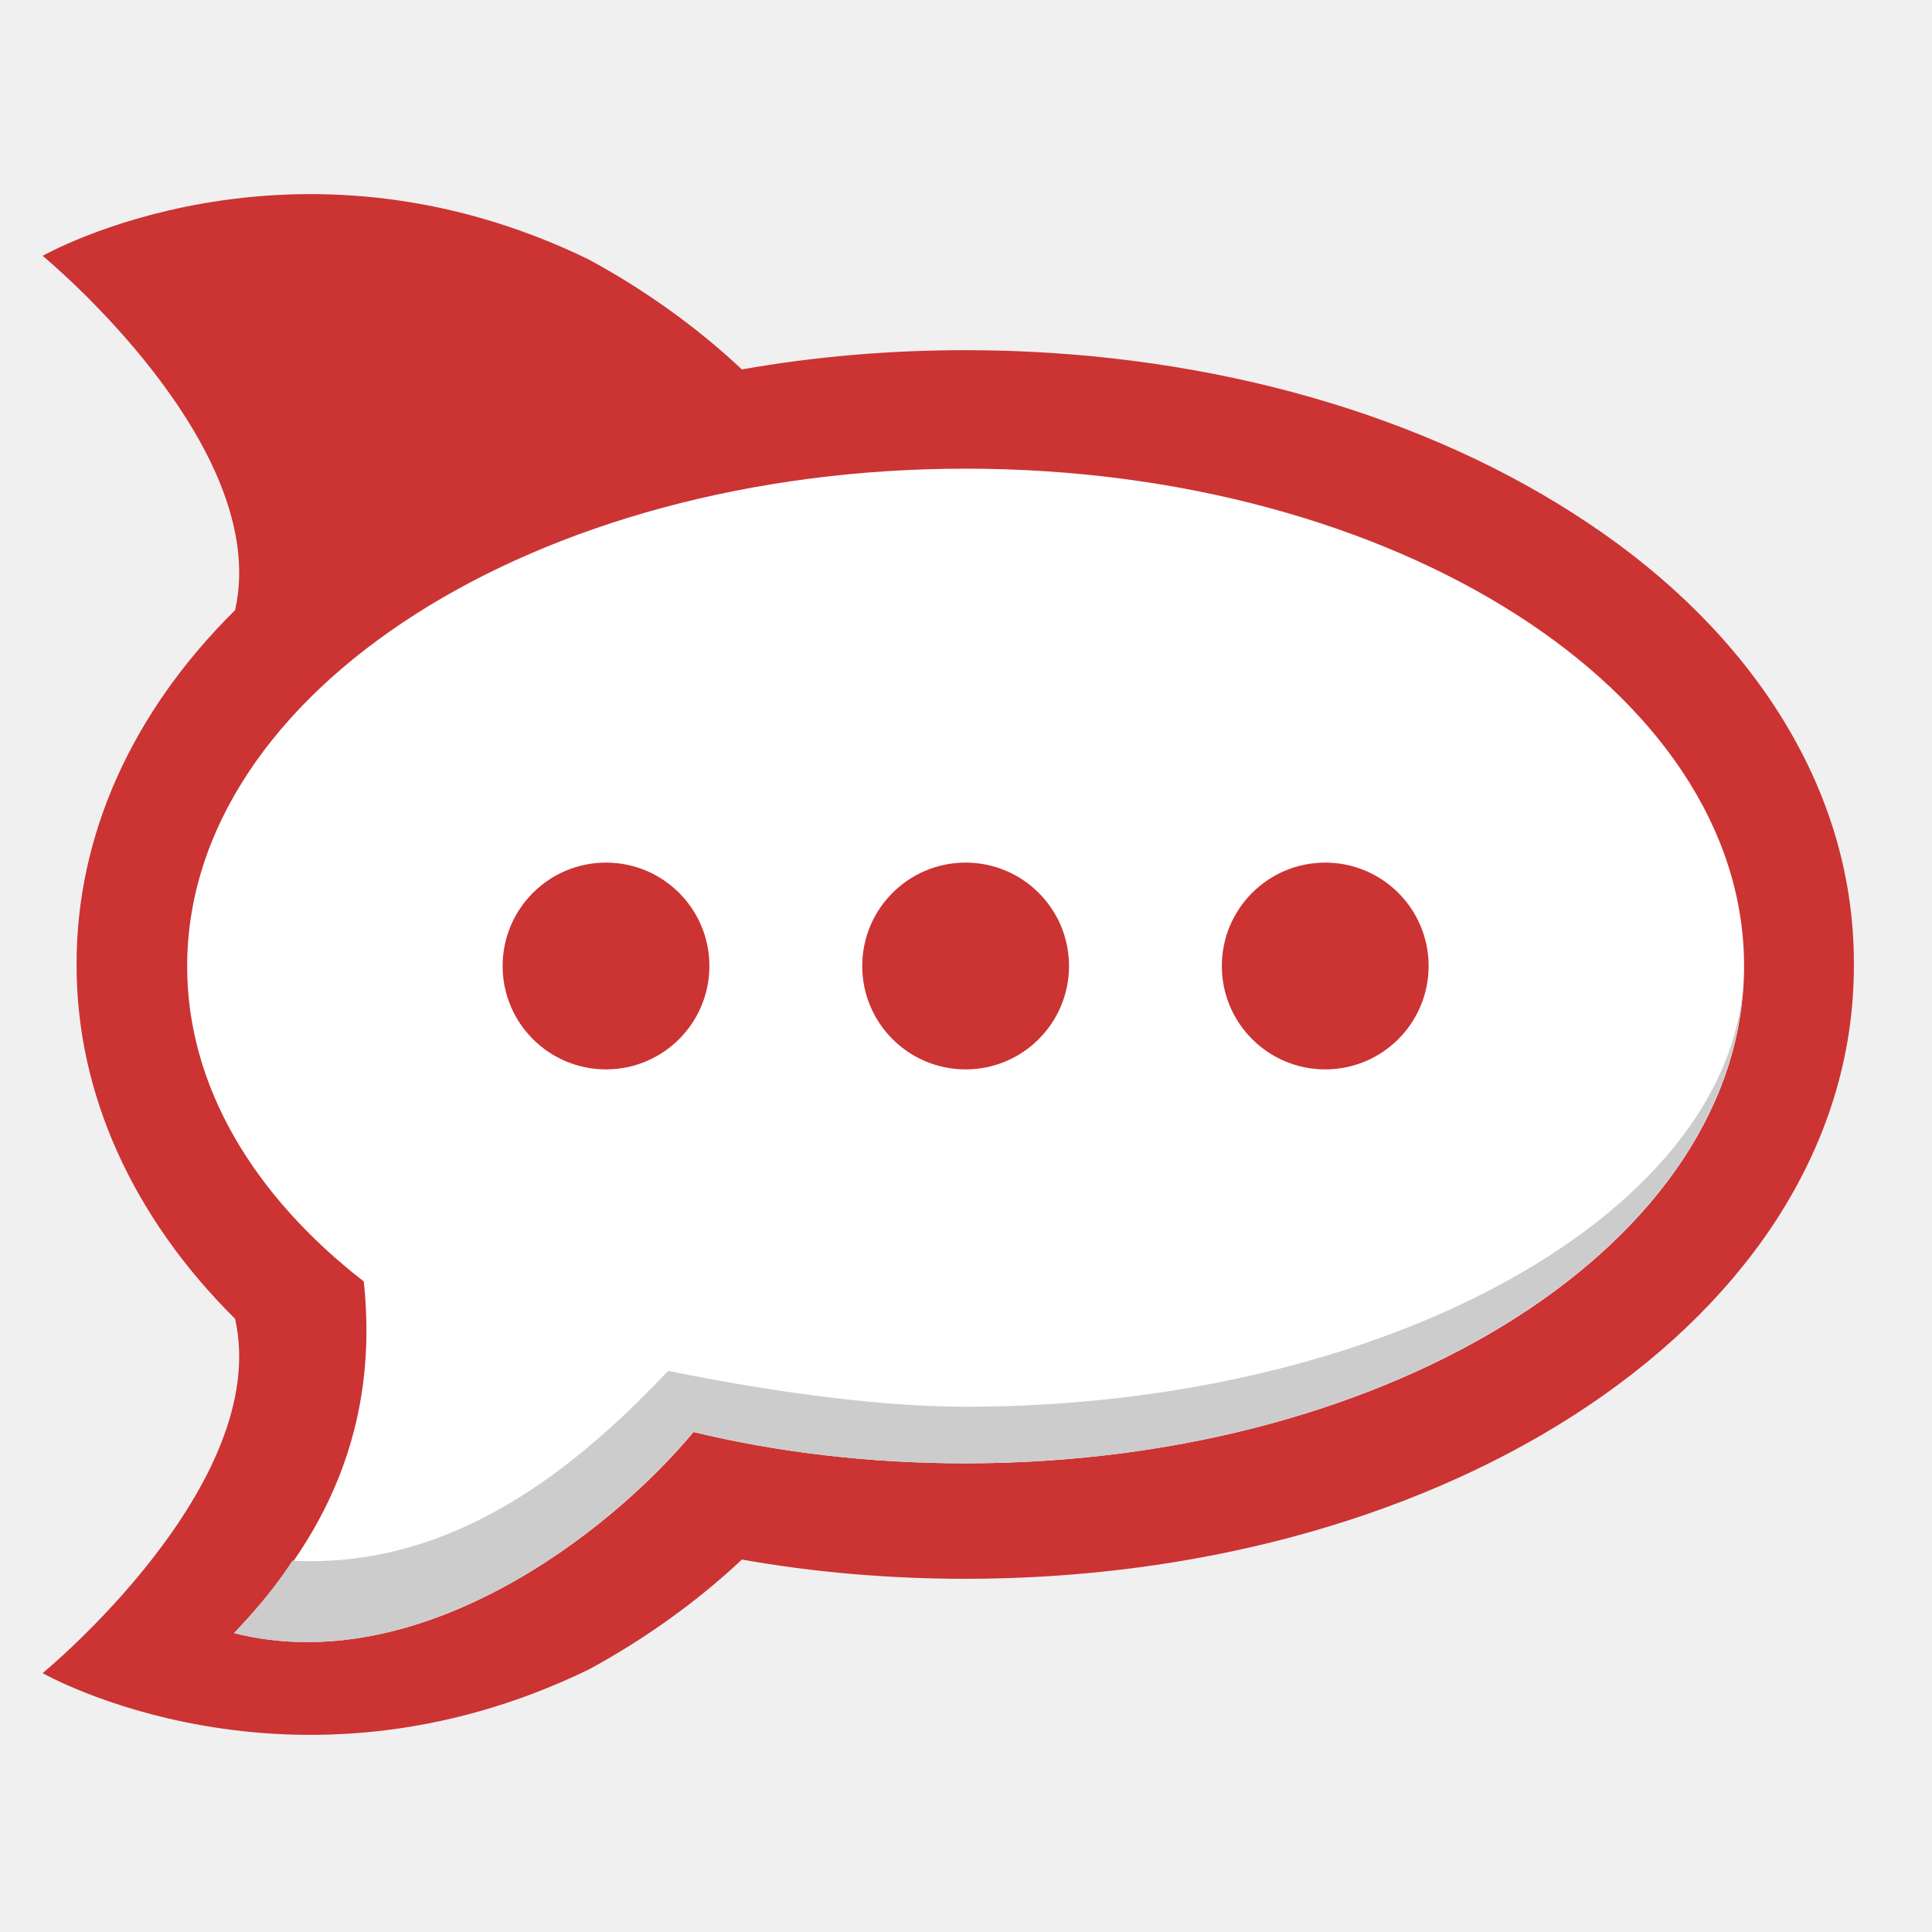
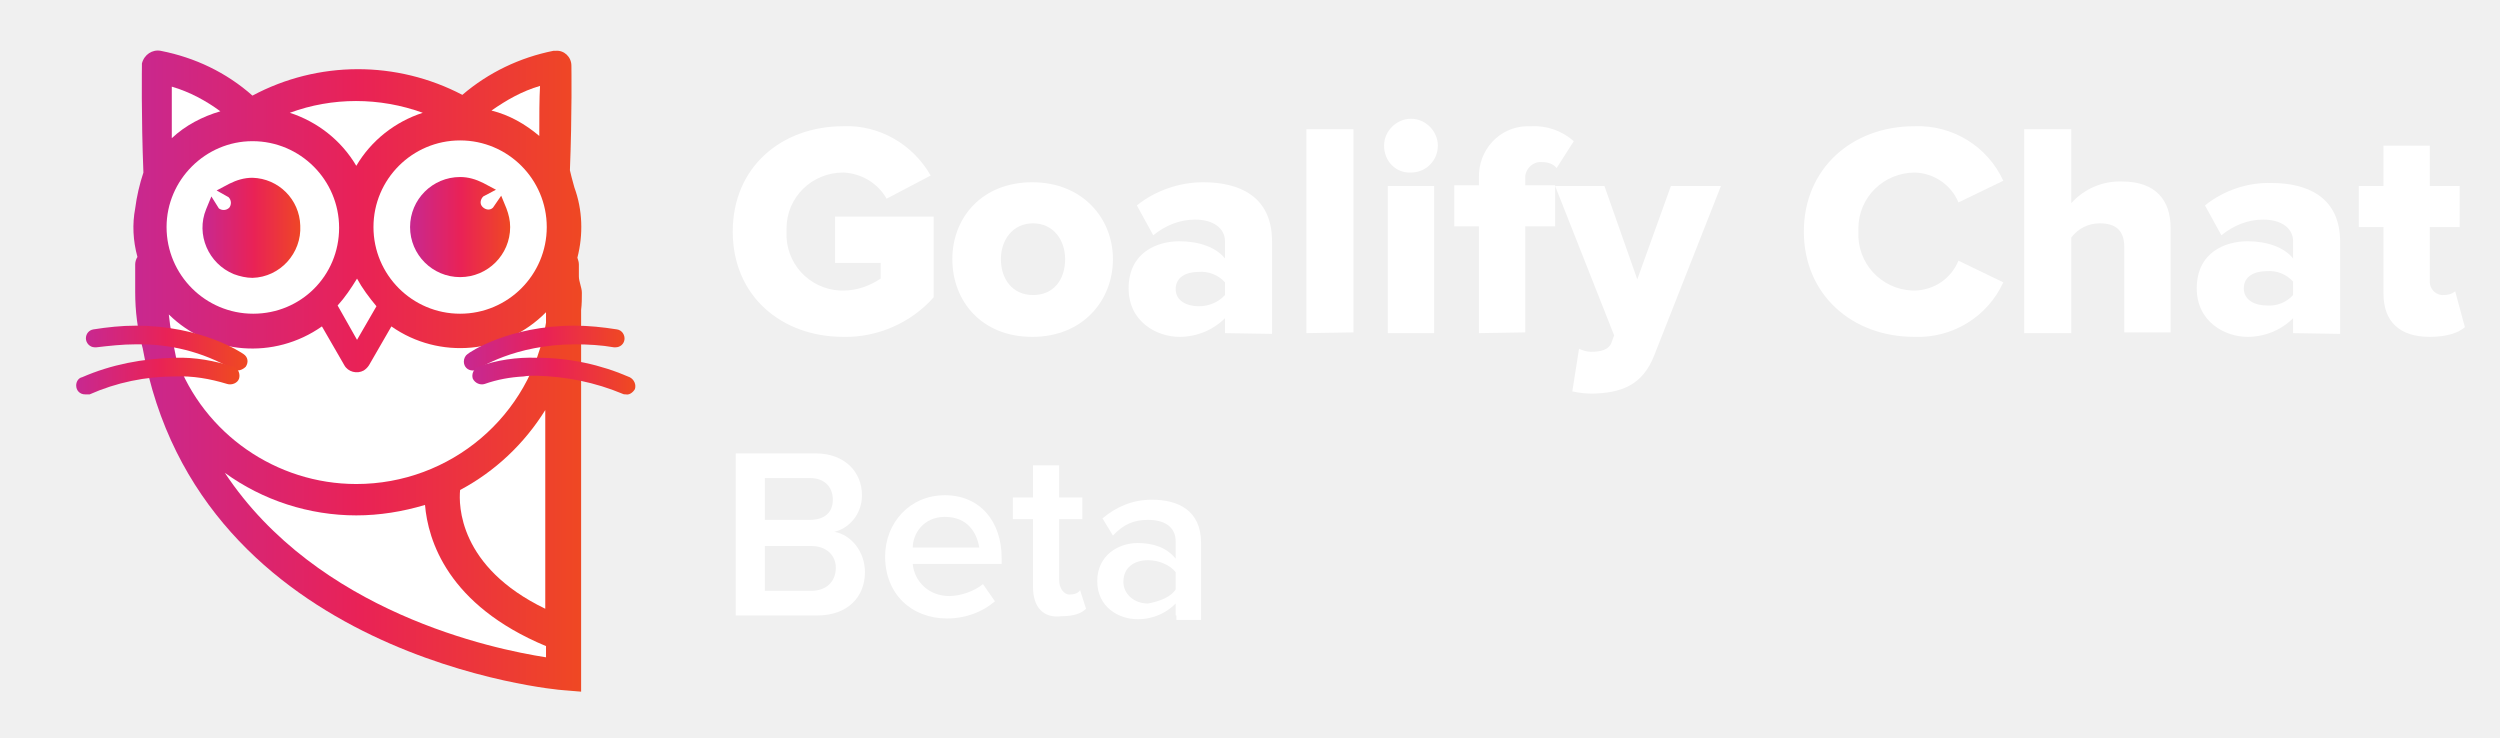
- <svg xmlns="http://www.w3.org/2000/svg" version="1.1" id="Layer_5" x="0px" y="0px" width="512px" height="512px" viewBox="0 0 512 512" enable-background="new 0 0 512 512" xml:space="preserve">
-   <path fill="#CC3333" d="M491.3,255.3c0-24.1-7.2-47.2-21.4-68.7c-12.8-19.3-30.7-36.4-53.2-50.7c-43.5-27.8-100.6-43.1-160.9-43.1  c-20.1,0-40,1.7-59.2,5.1c-11.9-11.2-25.9-21.2-40.7-29.2c-79-38.3-144.6-0.9-144.6-0.9s60.9,50.1,51,93.9c-27.3,27-42,59.6-42,93.6  c0,0.1,0,0.2,0,0.3c0,0.1,0,0.2,0,0.3c0,33.9,14.8,66.6,42,93.6c9.9,43.9-51,93.9-51,93.9s65.5,37.4,144.6-0.9  c14.8-8,28.8-18,40.7-29.2c19.2,3.4,39.1,5.1,59.2,5.1c60.3,0,117.4-15.3,160.9-43.1c22.5-14.4,40.4-31.5,53.2-50.7  c14.2-21.5,21.4-44.6,21.4-68.7c0-0.1,0-0.2,0-0.3C491.3,255.6,491.3,255.4,491.3,255.3z" />
-   <path fill="#FFFFFF" d="M255.9,124.2c113.9,0,206.3,59,206.3,131.8c0,72.8-92.4,131.8-206.3,131.8c-25.4,0-49.7-2.9-72.1-8.3  c-22.8,27.4-73,65.6-121.7,53.3c15.9-17,39.4-45.8,34.3-93.2c-29.2-22.7-46.8-51.8-46.8-83.5C49.6,183.2,142,124.2,255.9,124.2" />
+ <svg xmlns="http://www.w3.org/2000/svg" version="1.1" id="Layer_1" x="0px" y="0px" viewBox="0 0 334.7 98.7" style="enable-background:new 0 0 334.7 98.7;" xml:space="preserve">
+   <style type="text/css">
+ 	.st0{fill:url(#SVGID_1_);}
+ 	.st1{fill:#FFFFFF;}
+ 	.st2{fill:url(#SVGID_2_);}
+ 	.st3{fill:url(#SVGID_3_);}
+ 	.st4{fill:url(#SVGID_4_);}
+ 	.st5{fill:url(#_Path__1_);}
+ 	.st6{fill:url(#SVGID_5_);}
+ 	.st7{fill:url(#_Path_2_1_);}
+ 	.st8{fill:url(#SVGID_6_);}
+ 	.st9{fill:url(#_Path_3_1_);}
+ 	.st10{fill:url(#SVGID_7_);}
+ 	.st11{fill:url(#_Path_4_1_);}
+ </style>
+   <linearGradient id="SVGID_1_" gradientUnits="userSpaceOnUse" x1="17.691" y1="669.683" x2="77.731" y2="669.683" gradientTransform="matrix(1 0 0 1 0 -620)">
+     <stop offset="0" style="stop-color:#C82890" />
+     <stop offset="0.51" style="stop-color:#E92256" />
+     <stop offset="1" style="stop-color:#EF4823" />
+   </linearGradient>
+   <path class="st0" d="M77.5,37v-1.6c0-0.3-0.1-0.6-0.2-0.9c0.8-3.1,0.7-6.4-0.4-9.4c-0.3-1-0.5-1.9-0.6-2.3c0.3-7.5,0.2-13.9,0.2-14  c0-1.2-1-2.1-2.1-2c-0.1,0-0.2,0-0.3,0c-4.5,0.9-8.7,2.9-12.2,5.9c-8.8-4.6-19.3-4.6-28.1,0.1c-3.5-3.1-7.7-5.1-12.3-6  c-1.1-0.2-2.2,0.5-2.5,1.7c0,0.1,0,0.2,0,0.3s-0.1,6.8,0.2,14.3c-0.5,1.5-0.9,3.2-1.1,4.8c-0.4,2.1-0.3,4.3,0.3,6.5  c-0.2,0.3-0.3,0.7-0.3,1c0,0.5,0,1.1,0,1.6s0,1.2,0,1.8v0.3c0,2.5,0.3,5.1,1,7.5c7.4,41.5,55.7,45.8,56.3,45.8l2.4,0.2V41.5  c0.1-0.8,0.1-1.6,0.1-2.3S77.5,37.7,77.5,37z" />
+   <path class="st1" d="M23,11.6c2.4,0.7,4.6,1.9,6.5,3.3c-2.4,0.7-4.7,1.9-6.5,3.6C23,15.7,23,13.2,23,11.6z" />
+   <path class="st1" d="M72.2,18.2c-1.9-1.6-4-2.8-6.4-3.4c2-1.4,4.1-2.6,6.5-3.3C72.2,13.2,72.2,15.5,72.2,18.2z" />
+   <path class="st1" d="M47.7,69c3.1,0,6.2-0.5,9.2-1.4c0.4,4.7,3,13.4,16.2,18.9V88c-7.1-1.1-30.6-6-43-24.7C35.2,67,41.4,69,47.7,69z  " />
+   <path class="st1" d="M61.6,65.6c4.7-2.5,8.6-6.2,11.4-10.7v26.6C61.4,75.9,61.4,67.6,61.6,65.6z" />
+   <path class="st1" d="M47.7,64.8C37,64.8,27.3,58.1,23.6,48c-0.4-2-0.8-3.9-1-5.9c5.5,5.4,14.1,6.1,20.5,1.6l3,5.2  c0.5,0.9,1.7,1.2,2.6,0.7c0.3-0.2,0.5-0.4,0.7-0.7l3-5.2c6.4,4.5,15.2,3.7,20.7-1.9v1.4C71.1,55.7,60.3,64.8,47.7,64.8z" />
+   <path class="st1" d="M50.4,41l-2.6,4.5l-2.6-4.6c1-1.1,1.8-2.3,2.6-3.6C48.5,38.6,49.4,39.8,50.4,41z" />
+   <path class="st1" d="M61.6,42C55.2,42,50,36.8,50,30.4s5.2-11.6,11.6-11.6S73.2,24,73.2,30.4l0,0C73.2,36.8,68,42,61.6,42z" />
+   <path class="st1" d="M33.8,18.9c6.4,0,11.6,5.2,11.6,11.6S40.3,42,33.9,42s-11.6-5.2-11.6-11.6l0,0C22.3,24.1,27.5,18.9,33.8,18.9z" />
+   <path class="st1" d="M47.7,22.2c-2-3.4-5.2-5.9-8.9-7.1c5.7-2.1,12-2.1,17.8,0C52.9,16.3,49.7,18.8,47.7,22.2z" />
+   <linearGradient id="SVGID_2_" gradientUnits="userSpaceOnUse" x1="27.146" y1="650.5" x2="40.566" y2="650.5" gradientTransform="matrix(1 0 0 1 0 -620)">
+     <stop offset="0" style="stop-color:#C82890" />
+     <stop offset="0.51" style="stop-color:#E92256" />
+     <stop offset="1" style="stop-color:#EF4823" />
+   </linearGradient>
+   <path class="st2" d="M33.8,37.2c3.7-0.1,6.6-3.3,6.4-7c-0.1-3.5-2.9-6.3-6.4-6.4c-1.1,0-2.1,0.3-3.1,0.8L29,25.5l1.6,0.9  c0.4,0.4,0.4,1,0.1,1.4c-0.4,0.4-1,0.4-1.4,0.1l-1-1.6L27.6,28c-1.4,3.4,0.3,7.3,3.7,8.7C32.1,37,33,37.2,33.8,37.2L33.8,37.2z" />
+   <linearGradient id="SVGID_3_" gradientUnits="userSpaceOnUse" x1="54.9" y1="650.4" x2="68.32" y2="650.4" gradientTransform="matrix(1 0 0 1 0 -620)">
+     <stop offset="0" style="stop-color:#C82890" />
+     <stop offset="0.51" style="stop-color:#E92256" />
+     <stop offset="1" style="stop-color:#EF4823" />
+   </linearGradient>
+   <path class="st3" d="M67.1,26.2L66,27.8c-0.4,0.4-1,0.3-1.4-0.1s-0.3-1,0.1-1.4l0,0l1.7-0.9l-1.7-0.9c-1-0.5-2-0.8-3.1-0.8  c-3.7,0-6.7,3-6.7,6.7s3,6.7,6.7,6.7c3.7,0,6.7-3,6.7-6.7c0-0.9-0.2-1.7-0.5-2.5L67.1,26.2z" />
+   <g id="_Group_">
+     <linearGradient id="SVGID_4_" gradientUnits="userSpaceOnUse" x1="62.1" y1="666.6" x2="83.68" y2="666.6" gradientTransform="matrix(1 0 0 1 0 -620)">
+       <stop offset="0" style="stop-color:#C82890" />
+       <stop offset="0.51" style="stop-color:#E92256" />
+       <stop offset="1" style="stop-color:#EF4823" />
+     </linearGradient>
+     <path class="st4" d="M63.3,49.6c-0.7,0-1.2-0.5-1.2-1.2c0-0.4,0.2-0.8,0.5-1c0.2-0.2,5.5-3.8,14.3-3.8c1.9,0,3.8,0.2,5.7,0.5   c0.7,0.1,1.1,0.8,1,1.4c-0.1,0.6-0.6,1-1.2,1h-0.2c-1.7-0.3-3.5-0.4-5.2-0.4c-8.1,0-13,3.3-13,3.3C63.8,49.6,63.6,49.6,63.3,49.6z" />
+     <linearGradient id="_Path__1_" gradientUnits="userSpaceOnUse" x1="62.4" y1="666.614" x2="83.38" y2="666.614" gradientTransform="matrix(1 0 0 1 0 -620)">
+       <stop offset="0" style="stop-color:#C82890" />
+       <stop offset="0.51" style="stop-color:#E92256" />
+       <stop offset="1" style="stop-color:#EF4823" />
+     </linearGradient>
+     <path id="_Path_" class="st5" d="M63.3,49.3c-0.5,0-0.9-0.4-0.9-0.9c0-0.3,0.1-0.6,0.4-0.8c0.3-0.2,7.7-5.2,19.8-3.2   c0.5,0.1,0.8,0.6,0.7,1.1c-0.1,0.4-0.5,0.7-1,0.7c-11.3-1.9-18.4,2.9-18.5,2.9C63.7,49.3,63.5,49.3,63.3,49.3z" />
+     <linearGradient id="SVGID_5_" gradientUnits="userSpaceOnUse" x1="63.189" y1="670.352" x2="84.971" y2="670.352" gradientTransform="matrix(1 0 0 1 0 -620)">
+       <stop offset="0" style="stop-color:#C82890" />
+       <stop offset="0.51" style="stop-color:#E92256" />
+       <stop offset="1" style="stop-color:#EF4823" />
+     </linearGradient>
+     <path class="st6" d="M83.8,52.8c-0.2,0-0.3,0-0.5-0.1c-3.6-1.5-7.5-2.3-11.5-2.4c-0.6,0-1.2,0-1.7,0.1c-1.8,0.1-3.5,0.4-5.2,1   c-0.6,0.2-1.3-0.1-1.6-0.7c-0.2-0.6,0.1-1.3,0.7-1.6c2.5-0.9,5.2-1.3,7.9-1.2c4.3,0,8.5,0.9,12.4,2.6c0.6,0.3,0.9,1,0.7,1.6   C84.7,52.6,84.2,52.9,83.8,52.8L83.8,52.8z" />
+     <linearGradient id="_Path_2_1_" gradientUnits="userSpaceOnUse" x1="63.49" y1="670.341" x2="84.643" y2="670.341" gradientTransform="matrix(1 0 0 1 0 -620)">
+       <stop offset="0" style="stop-color:#C82890" />
+       <stop offset="0.51" style="stop-color:#E92256" />
+       <stop offset="1" style="stop-color:#EF4823" />
+     </linearGradient>
+     <path id="_Path_2" class="st7" d="M83.8,52.5c-0.1,0-0.2,0-0.3-0.1c-4.2-1.8-8.8-2.6-13.3-2.3c-1.8,0.1-3.6,0.4-5.3,1   c-0.5,0.2-1,0-1.2-0.5s0-1,0.5-1.2c0.3-0.1,8.7-3.4,20,1.3c0.5,0.2,0.7,0.7,0.5,1.2C84.4,52.3,84.1,52.5,83.8,52.5L83.8,52.5z" />
+   </g>
+   <g id="_Group_2">
+     <linearGradient id="SVGID_6_" gradientUnits="userSpaceOnUse" x1="11.4" y1="666.6" x2="32.98" y2="666.6" gradientTransform="matrix(1 0 0 1 0 -620)">
+       <stop offset="0" style="stop-color:#C82890" />
+       <stop offset="0.51" style="stop-color:#E92256" />
+       <stop offset="1" style="stop-color:#EF4823" />
+     </linearGradient>
+     <path class="st8" d="M31.8,49.6c-0.2,0-0.5-0.1-0.7-0.2c-4-2.3-8.4-3.4-13-3.3c-1.7,0-3.5,0.2-5.2,0.4h-0.2c-0.7,0-1.2-0.6-1.2-1.2   c0-0.6,0.4-1.1,1-1.2c1.9-0.3,3.8-0.5,5.7-0.5c8.8,0,14.1,3.6,14.4,3.8c0.6,0.4,0.7,1.1,0.3,1.7C32.6,49.4,32.2,49.6,31.8,49.6   L31.8,49.6z" />
+     <linearGradient id="_Path_3_1_" gradientUnits="userSpaceOnUse" x1="11.7" y1="666.627" x2="32.68" y2="666.627" gradientTransform="matrix(1 0 0 1 0 -620)">
+       <stop offset="0" style="stop-color:#C82890" />
+       <stop offset="0.51" style="stop-color:#E92256" />
+       <stop offset="1" style="stop-color:#EF4823" />
+     </linearGradient>
+     <path id="_Path_3" class="st9" d="M31.8,49.3c-0.2,0-0.4-0.1-0.5-0.2l0,0c-0.1,0-7.2-4.8-18.5-2.9c-0.5,0-1-0.3-1-0.8   s0.3-0.9,0.7-1c12.1-2,19.5,3,19.8,3.2c0.4,0.3,0.5,0.9,0.2,1.3C32.4,49.2,32.1,49.4,31.8,49.3L31.8,49.3z" />
+     <linearGradient id="SVGID_7_" gradientUnits="userSpaceOnUse" x1="10.12" y1="670.344" x2="31.901" y2="670.344" gradientTransform="matrix(1 0 0 1 0 -620)">
+       <stop offset="0" style="stop-color:#C82890" />
+       <stop offset="0.51" style="stop-color:#E92256" />
+       <stop offset="1" style="stop-color:#EF4823" />
+     </linearGradient>
+     <path class="st10" d="M11.4,52.8c-0.7,0-1.2-0.5-1.2-1.2c0-0.5,0.3-1,0.8-1.1c3.9-1.7,8.1-2.5,12.4-2.6c2.7-0.1,5.3,0.4,7.9,1.2   c0.6,0.2,0.9,1,0.7,1.6s-1,0.9-1.6,0.7c-2.3-0.7-4.6-1.1-7-1c-3.9,0-7.8,0.8-11.4,2.4C11.7,52.8,11.5,52.8,11.4,52.8z" />
+     <linearGradient id="_Path_4_1_" gradientUnits="userSpaceOnUse" x1="10.432" y1="670.375" x2="31.609" y2="670.375" gradientTransform="matrix(1 0 0 1 0 -620)">
+       <stop offset="0" style="stop-color:#C82890" />
+       <stop offset="0.51" style="stop-color:#E92256" />
+       <stop offset="1" style="stop-color:#EF4823" />
+     </linearGradient>
+     <path id="_Path_4" class="st11" d="M11.4,52.5c-0.5,0-0.9-0.4-0.9-0.9c0-0.4,0.2-0.7,0.6-0.8c11.3-4.7,19.7-1.5,20-1.3   c0.5,0.2,0.7,0.7,0.5,1.2s-0.7,0.7-1.2,0.5c-0.1,0-8.1-3-18.6,1.3C11.6,52.5,11.5,52.5,11.4,52.5z" />
+   </g>
  <g>
    <g>
-       <circle fill="#CC3333" cx="255.9" cy="256" r="27.4" />
+       <path class="st1" d="M98.1,31c0-8.7,6.6-14.1,14.8-14.1c4.8-0.2,9.3,2.4,11.7,6.6l-5.9,3.1c-1.2-2.1-3.4-3.4-5.8-3.5    c-4.2,0-7.6,3.3-7.6,7.5c0,0.1,0,0.3,0,0.4c-0.2,4.2,3,7.7,7.2,7.9c0.1,0,0.3,0,0.4,0c1.8,0,3.5-0.6,5-1.6v-2.1h-6.1V29H125v10.8    c-3,3.4-7.5,5.4-12.1,5.3C104.7,45.1,98.1,39.7,98.1,31z" />
+       <path class="st1" d="M127.5,34.7c0-5.6,4-10.3,10.7-10.3S149,29.2,149,34.7s-4,10.4-10.8,10.4S127.5,40.3,127.5,34.7z M142.6,34.7    c0-2.6-1.6-4.8-4.3-4.8s-4.3,2.2-4.3,4.8s1.5,4.8,4.3,4.8S142.6,37.4,142.6,34.7L142.6,34.7z" />
+       <path class="st1" d="M164,44.6v-2c-1.6,1.6-3.8,2.5-6.1,2.5c-3,0-6.8-2-6.8-6.5c0-4.8,3.8-6.3,6.8-6.3c2.6,0,4.9,0.8,6.1,2.3v-2.3    c0-1.7-1.5-2.9-4-2.9c-2.1,0-4,0.8-5.6,2.1l-2.2-4c2.5-2,5.7-3.1,8.9-3.1c4.7,0,9.2,1.8,9.2,7.9v12.4L164,44.6L164,44.6z     M164,39.5v-1.7c-0.9-1-2.2-1.5-3.5-1.4c-1.7,0-3.1,0.7-3.1,2.3s1.5,2.3,3.1,2.3C161.8,41,163.1,40.5,164,39.5z" />
+       <path class="st1" d="M174.9,44.6V17.3h6.3v27.2L174.9,44.6L174.9,44.6z" />
+       <path class="st1" d="M185.3,19.5c0-2,1.7-3.6,3.6-3.6c2,0,3.6,1.7,3.6,3.6c0,2-1.6,3.6-3.6,3.6C186.9,23.2,185.3,21.6,185.3,19.5    C185.3,19.6,185.3,19.5,185.3,19.5z M185.8,44.6V24.9h6.2v19.7L185.8,44.6z" />
+       <path class="st1" d="M198,44.6V30.3h-3.3v-5.5h3.3v-1c-0.1-3.7,2.7-6.8,6.4-6.9c0.2,0,0.4,0,0.6,0c2.1-0.1,4.1,0.6,5.7,2l-2.3,3.6    c-0.5-0.6-1.2-0.8-2-0.8c-1.1-0.1-2.1,0.8-2.2,1.9c0,0.1,0,0.2,0,0.2v1h4v5.5h-4v14.2L198,44.6L198,44.6z" />
+       <path class="st1" d="M211.4,46.7c0.5,0.2,1,0.4,1.6,0.4c1.4,0,2.3-0.3,2.7-1.1l0.4-1.1l-7.9-20h6.6l4.4,12.5l4.5-12.5h6.7    l-8.9,22.6c-1.6,4.2-4.6,5.1-8.3,5.2c-0.9,0-1.8-0.1-2.7-0.3L211.4,46.7z" />
+       <path class="st1" d="M241.5,31c0-8.4,6.4-14.1,14.8-14.1c5.1-0.2,9.8,2.7,11.9,7.3l-6,2.9c-1-2.4-3.3-3.9-5.8-4    c-4.2,0-7.6,3.3-7.6,7.5c0,0.1,0,0.3,0,0.4c-0.2,4.2,3,7.7,7.2,7.9c0.1,0,0.3,0,0.4,0c2.6-0.1,4.8-1.6,5.8-4l6,2.9    c-2.1,4.6-6.8,7.5-11.9,7.3C247.9,45.1,241.5,39.4,241.5,31z" />
+       <path class="st1" d="M284.4,44.6V33.1c0-2.4-1.3-3.2-3.3-3.2c-1.5,0-2.9,0.7-3.8,1.9v12.8H271V17.3h6.3v9.9c1.7-1.9,4.2-3,6.8-2.9    c4.5,0,6.5,2.5,6.5,6.2v14h-6.2V44.6z" />
+       <path class="st1" d="M307,44.6v-2c-1.6,1.6-3.8,2.5-6.1,2.5c-3,0-6.8-2-6.8-6.5c0-4.8,3.8-6.3,6.8-6.3c2.6,0,4.9,0.8,6.1,2.3v-2.3    c0-1.7-1.5-2.9-4-2.9c-2.1,0-4,0.8-5.6,2.1l-2.2-4c2.5-2,5.7-3.1,8.9-3c4.7,0,9.2,1.8,9.2,7.9v12.3L307,44.6L307,44.6z M307,39.5    v-1.8c-0.9-1-2.2-1.5-3.5-1.4c-1.7,0-3.1,0.7-3.1,2.3s1.5,2.3,3.1,2.3C304.8,41,306.1,40.5,307,39.5L307,39.5z" />
+       <path class="st1" d="M319.1,39.3v-8.9h-3.3v-5.5h3.3v-5.4h6.2v5.4h4v5.5h-4v7.1c-0.1,1,0.6,1.9,1.6,2c0.1,0,0.1,0,0.2,0    c0.6,0,1.1-0.1,1.6-0.5l1.3,4.8c-0.8,0.7-2.3,1.3-4.7,1.3C321.3,45.1,319.1,43.1,319.1,39.3z" />
    </g>
    <g>
-       <circle fill="#CC3333" cx="351.2" cy="256" r="27.4" />
-     </g>
-     <g>
-       <circle fill="#CC3333" cx="160.6" cy="256" r="27.4" />
+       <path class="st1" d="M98.5,82.4V60.7h10.7c3.9,0,6.2,2.5,6.2,5.6c0,2.7-1.9,4.5-3.7,4.9c2.3,0.4,4.1,2.7,4.1,5.4    c0,3.3-2.3,5.8-6.4,5.8H98.5z M111.5,66.9c0-1.6-1-2.9-3.1-2.9h-6v5.6h6C110.4,69.6,111.5,68.6,111.5,66.9z M111.9,76    c0-1.6-1.2-2.9-3.3-2.9h-6.2v6h6.2C110.7,79.1,111.9,77.8,111.9,76z" />
+       <path class="st1" d="M118.5,74.5c0-4.5,3.3-8.2,8-8.2s7.6,3.5,7.6,8.4v0.8h-11.9c0.2,2.3,2.1,4.3,4.9,4.3c1.4,0,3.3-0.6,4.5-1.6    l1.6,2.3c-1.6,1.4-3.9,2.3-6.4,2.3C122,82.8,118.5,79.5,118.5,74.5z M126.5,69.2c-2.9,0-4.3,2.3-4.3,4.1h8.9    C130.8,71.4,129.6,69.2,126.5,69.2z" />
+       <path class="st1" d="M138.3,78.6v-9.1h-2.7v-2.9h2.7v-4.3h3.5v4.3h3.1v2.9h-3.1v8.2c0,1,0.6,1.9,1.4,1.9c0.6,0,1.2-0.2,1.4-0.6    l0.8,2.5c-0.6,0.6-1.6,1-3.3,1C139.7,82.8,138.3,81.3,138.3,78.6z" />
+       <path class="st1" d="M157.4,82.4v-1.6c-1.2,1.2-2.9,2.1-5.1,2.1c-2.5,0-5.4-1.6-5.4-5.1s2.9-5.1,5.4-5.1c2.1,0,3.9,0.6,5.1,2.1    v-2.3c0-1.9-1.4-2.9-3.7-2.9c-1.9,0-3.3,0.6-4.7,2.1l-1.4-2.3c1.9-1.6,4.1-2.5,6.6-2.5c3.5,0,6.6,1.4,6.6,5.8v10.3h-3.3V82.4z     M157.4,78.9v-2.3c-0.8-1-2.3-1.6-3.7-1.6c-1.9,0-3.3,1-3.3,2.9c0,1.6,1.4,2.9,3.3,2.9C155.3,80.5,156.8,79.9,157.4,78.9z" />
    </g>
  </g>
-   <g>
-     <path fill="#CCCCCC" d="M255.8,372.8c-25.4,0-56.2-4.9-78.7-9.5c-20.1,21-53.7,52.7-99.6,50.3c-5.7,8.6-10.2,13.5-15.5,19.2   c48.7,12.3,98.9-25.8,121.7-53.3c22.4,5.4,46.7,8.3,72.1,8.3c113,0,204.8-58.1,206.3-130C460.7,320.1,368.8,372.8,255.8,372.8z" />
-     <path fill="none" stroke="#000000" stroke-miterlimit="10" d="M172,350.9" />
-     <path fill="none" stroke="#000000" stroke-miterlimit="10" d="M200.4,422.9" />
-   </g>
</svg>
